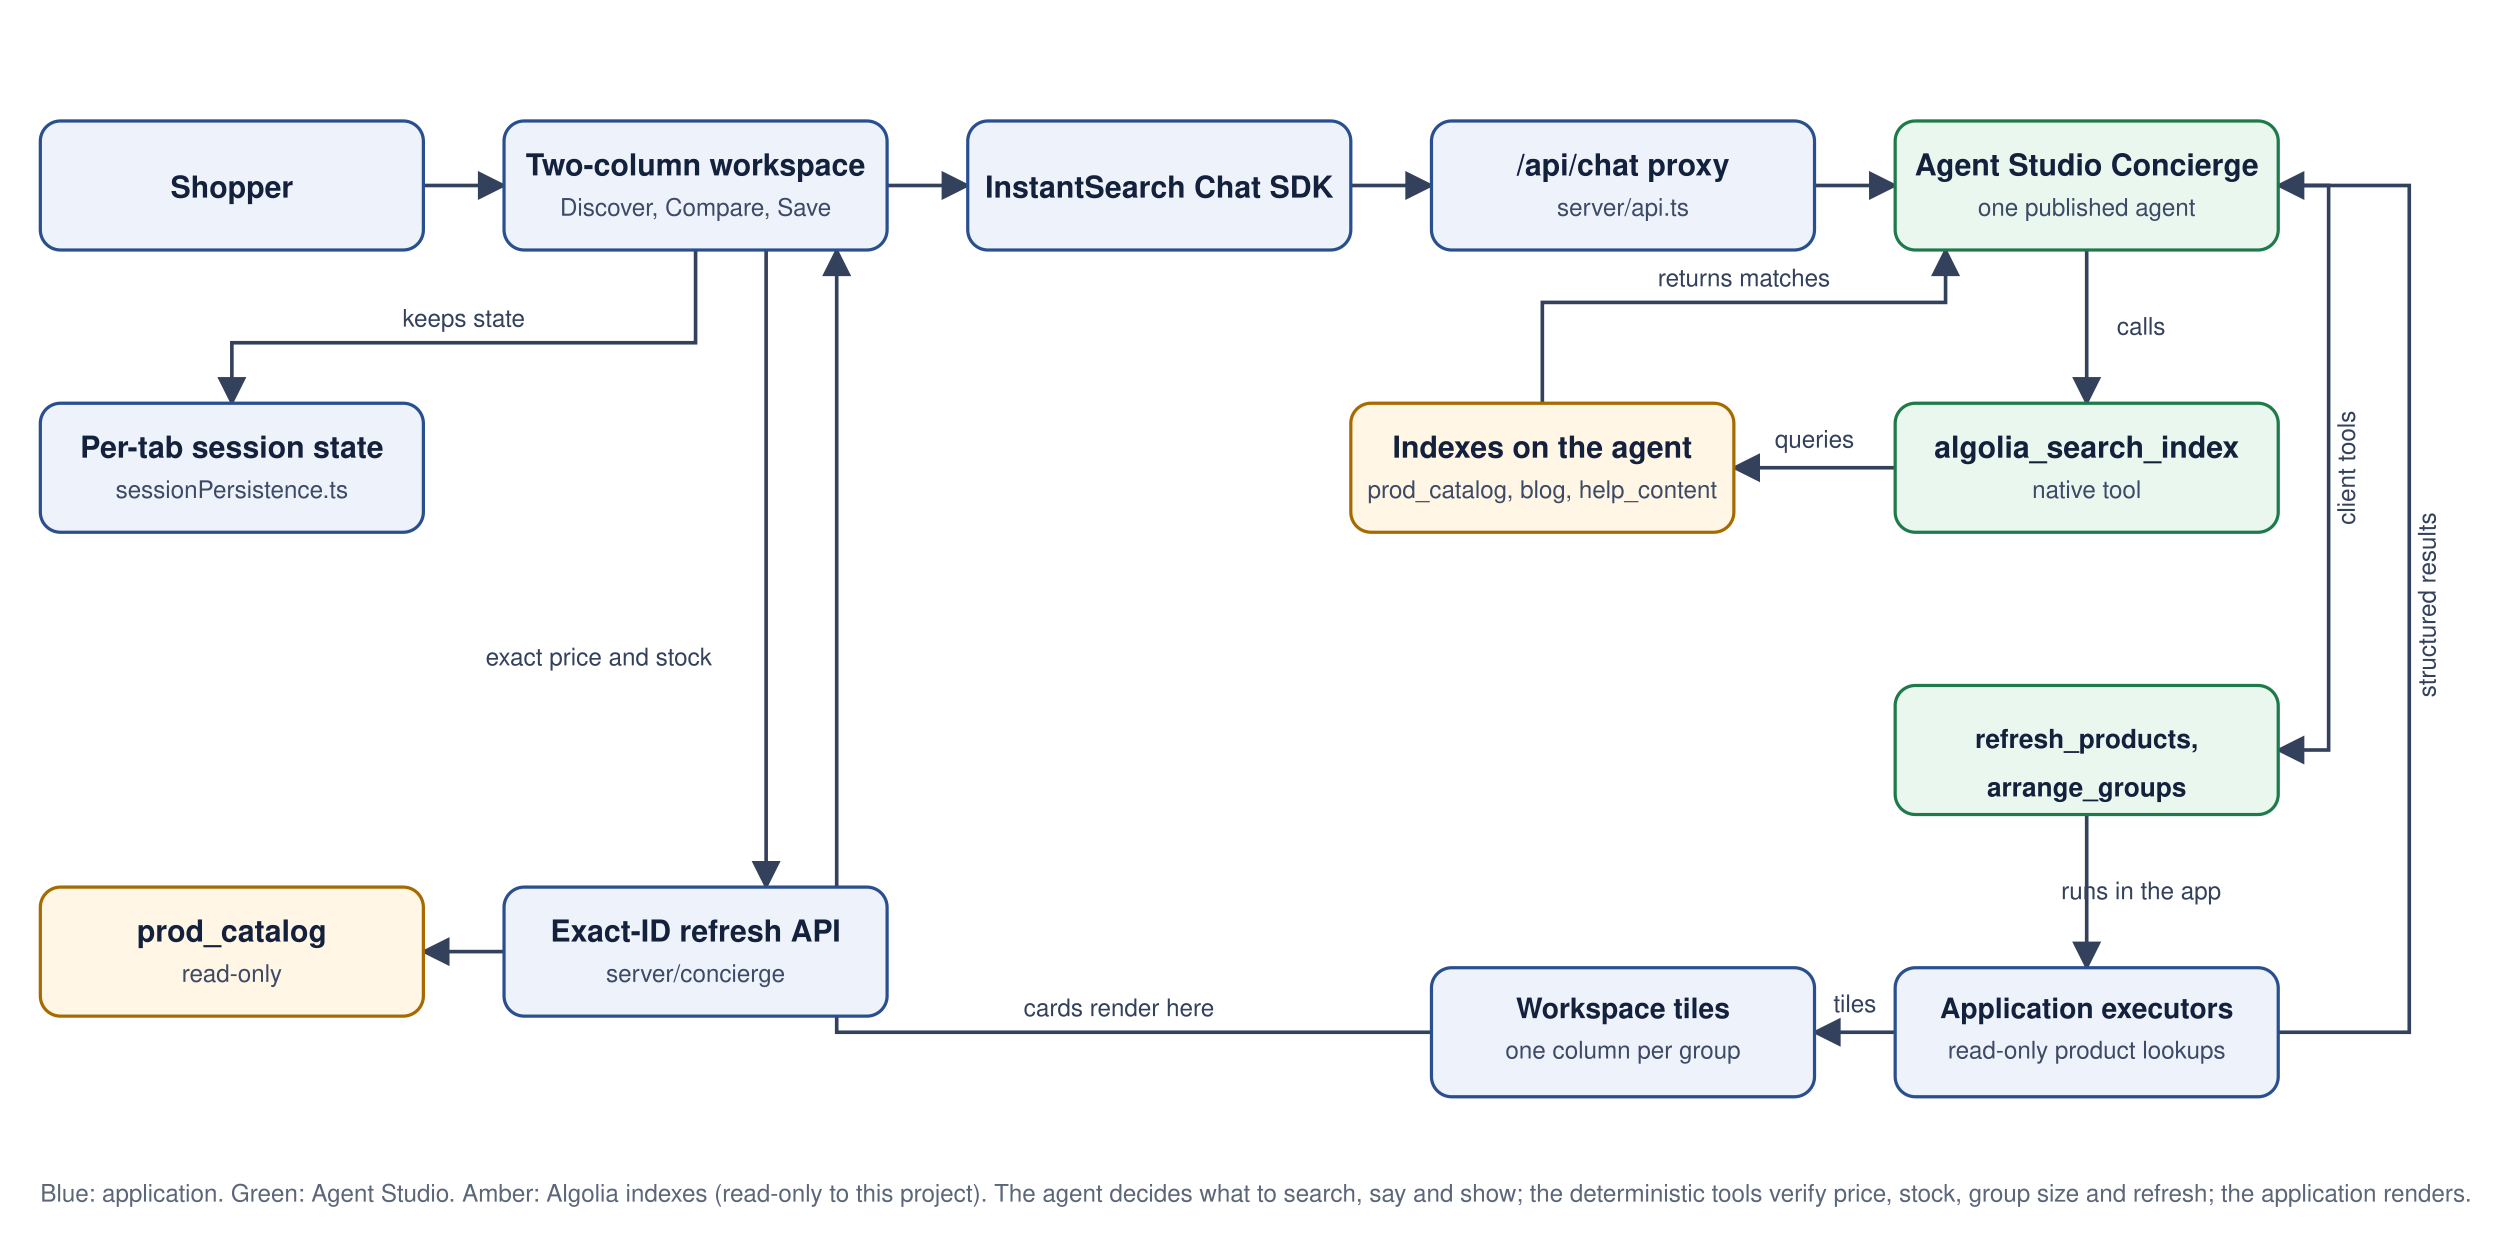
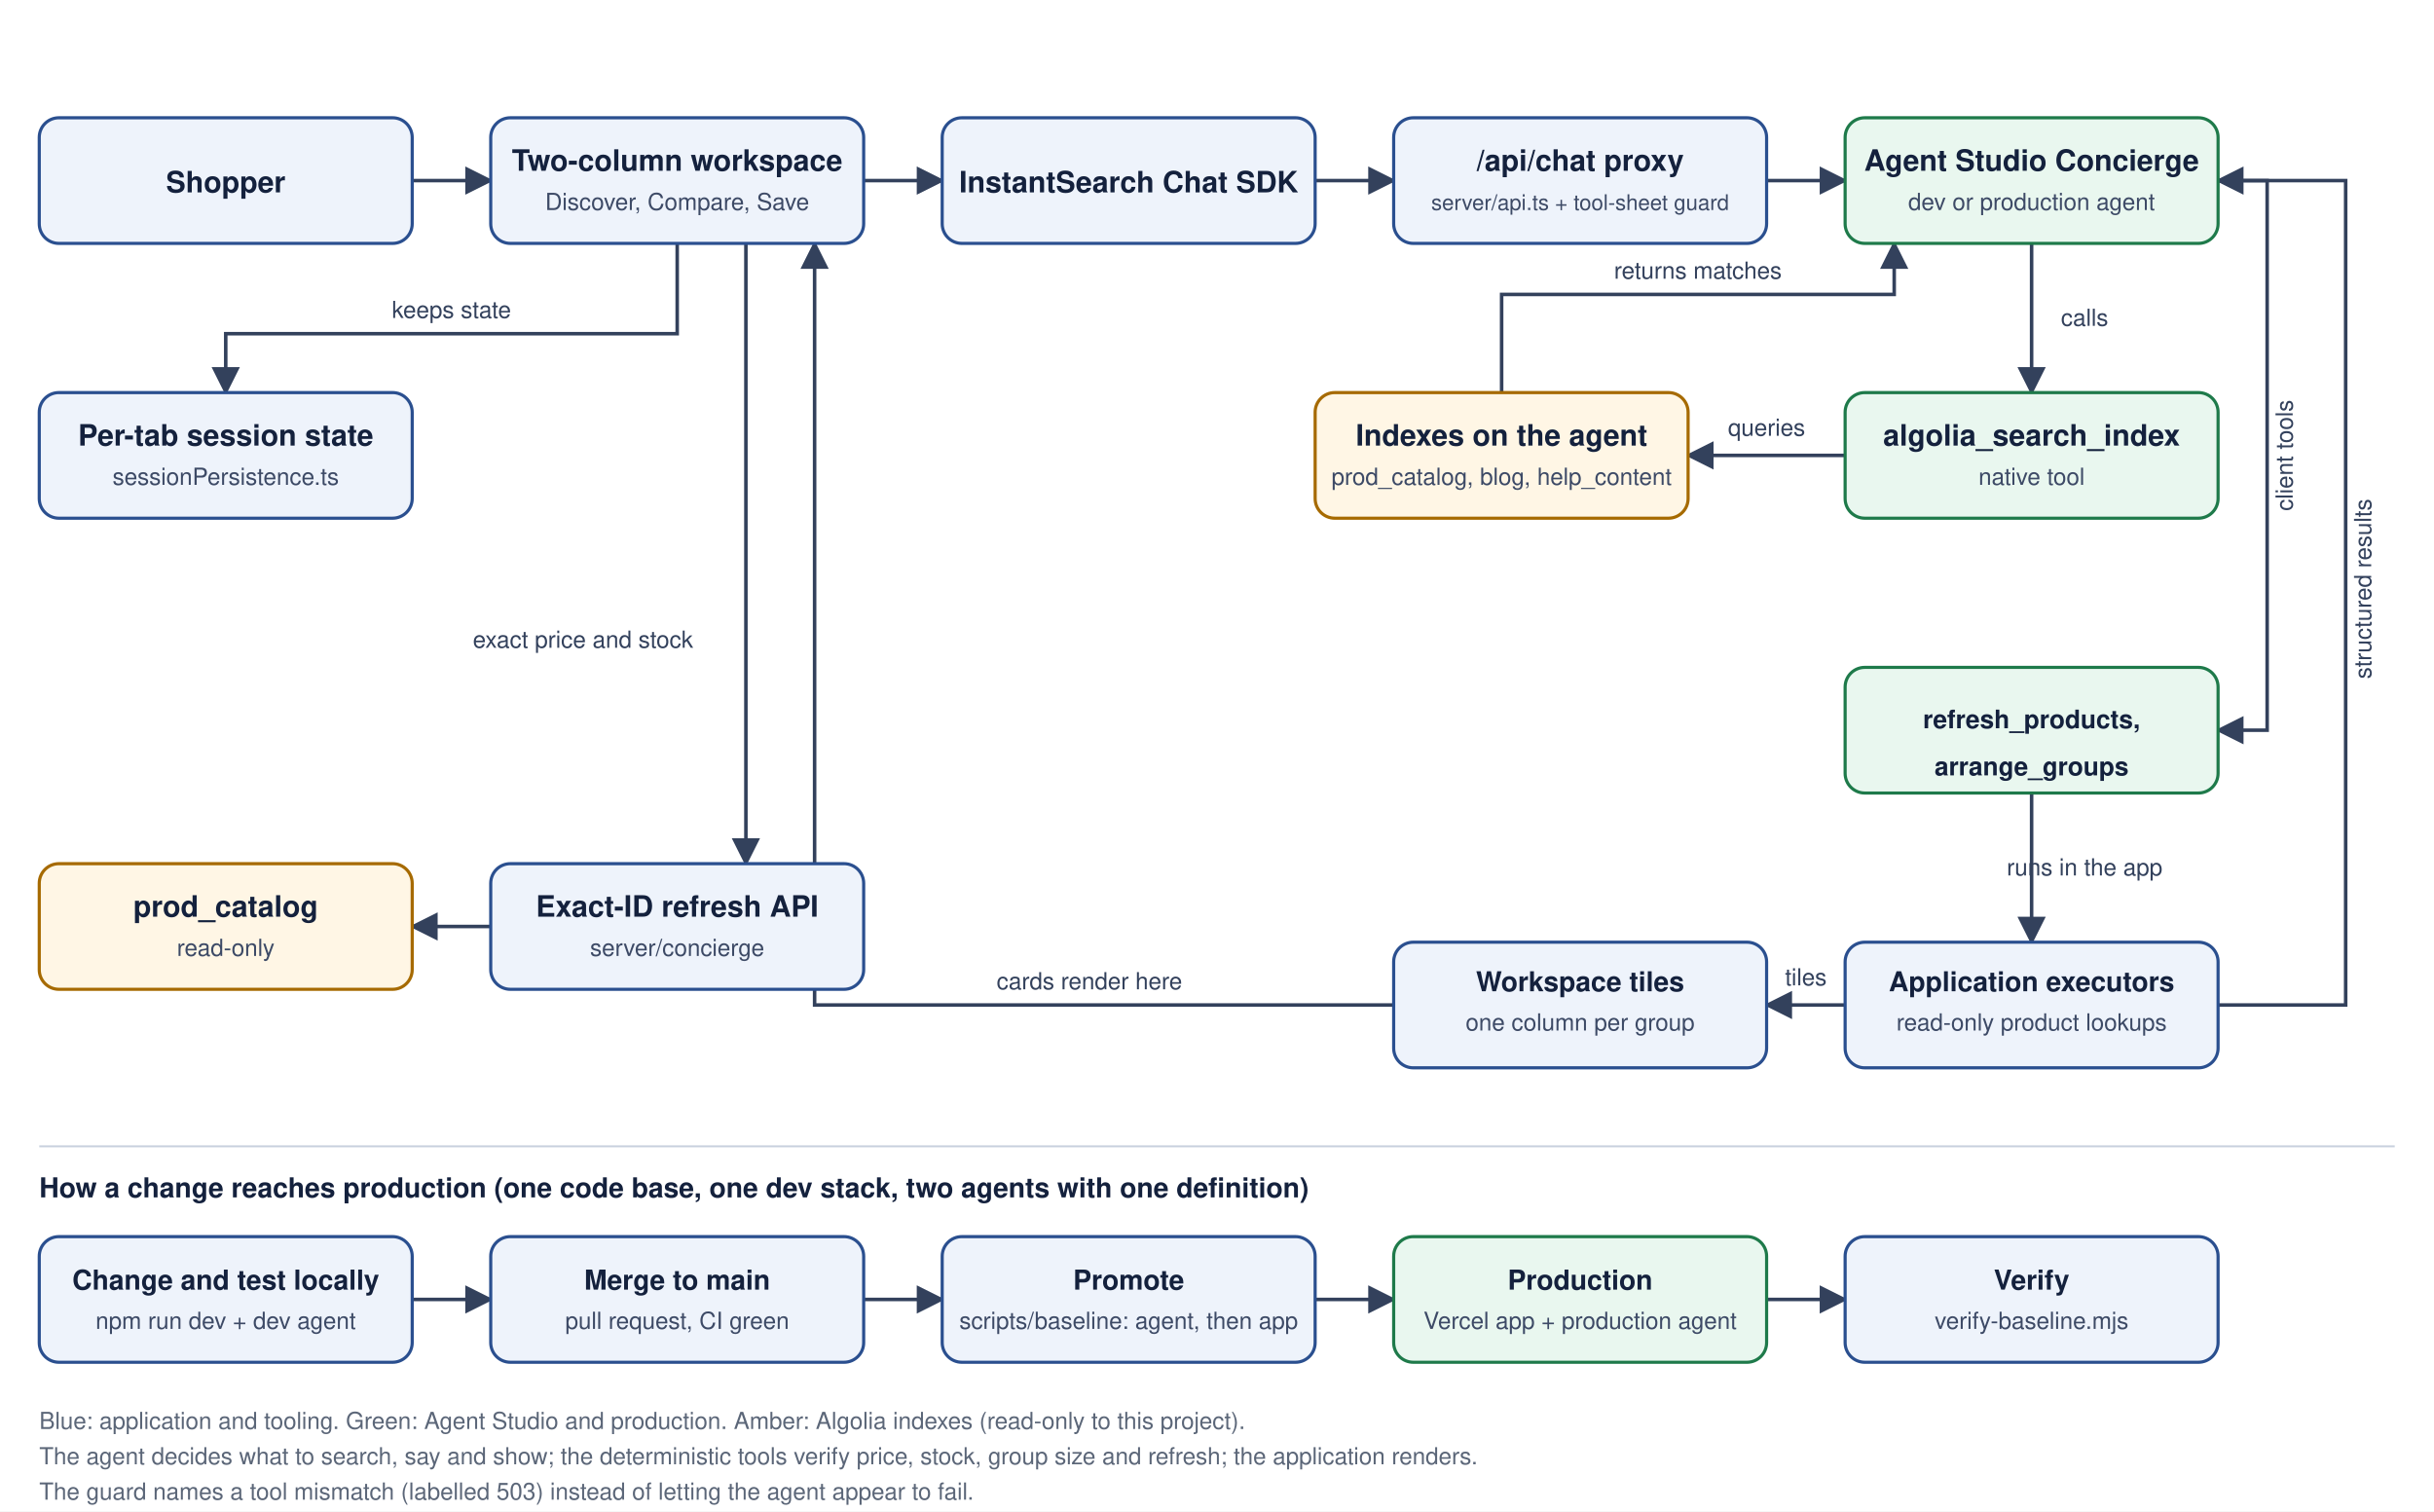
- <svg xmlns="http://www.w3.org/2000/svg" width="1240" height="620" viewBox="0 0 1240 620" font-family="Helvetica, Arial, sans-serif">
+ <svg xmlns="http://www.w3.org/2000/svg" width="1240" height="770" viewBox="0 0 1240 770" font-family="Helvetica, Arial, sans-serif">
  <defs>
    <marker id="ah" viewBox="0 0 10 10" refX="9" refY="5" markerWidth="8" markerHeight="8" orient="auto-start-reverse">
      <path d="M0,0 L10,5 L0,10 z" fill="#33415c" />
    </marker>
  </defs>
-   <rect width="1240" height="620" fill="#ffffff" />
+   <rect width="1240" height="770" fill="#ffffff" />
  <polyline points="210,92 250,92" fill="none" stroke="#33415c" stroke-width="1.8" marker-end="url(#ah)" />
  <polyline points="440,92 480,92" fill="none" stroke="#33415c" stroke-width="1.8" marker-end="url(#ah)" />
  <polyline points="670,92 710,92" fill="none" stroke="#33415c" stroke-width="1.8" marker-end="url(#ah)" />
  <polyline points="900,92 940,92" fill="none" stroke="#33415c" stroke-width="1.8" marker-end="url(#ah)" />
  <polyline points="1035,124 1035,200" fill="none" stroke="#33415c" stroke-width="1.8" marker-end="url(#ah)" />
  <text x="1062" y="166" font-size="12" fill="#33415c" text-anchor="middle">calls</text>
  <polyline points="940,232 860,232" fill="none" stroke="#33415c" stroke-width="1.8" marker-end="url(#ah)" />
  <text x="900" y="222" font-size="12" fill="#33415c" text-anchor="middle">queries</text>
  <polyline points="765,200 765,150 965,150 965,124" fill="none" stroke="#33415c" stroke-width="1.8" marker-end="url(#ah)" />
  <text x="865" y="142" font-size="12" fill="#33415c" text-anchor="middle">returns matches</text>
  <polyline points="1130,92 1155,92 1155,372 1130,372" fill="none" stroke="#33415c" stroke-width="1.8" marker-end="url(#ah)" />
  <text transform="rotate(-90 1168 232)" x="1168" y="232" font-size="12" fill="#33415c" text-anchor="middle">client tools</text>
  <polyline points="1035,404 1035,480" fill="none" stroke="#33415c" stroke-width="1.8" marker-end="url(#ah)" />
  <text x="1062" y="446" font-size="12" fill="#33415c" text-anchor="middle">runs in the app</text>
  <polyline points="1130,512 1195,512 1195,92 1130,92" fill="none" stroke="#33415c" stroke-width="1.8" marker-end="url(#ah)" />
  <text transform="rotate(-90 1208 300)" x="1208" y="300" font-size="12" fill="#33415c" text-anchor="middle">structured results</text>
  <polyline points="940,512 900,512" fill="none" stroke="#33415c" stroke-width="1.8" marker-end="url(#ah)" />
  <text x="920" y="502" font-size="12" fill="#33415c" text-anchor="middle">tiles</text>
  <polyline points="710,512 415,512 415,124" fill="none" stroke="#33415c" stroke-width="1.8" marker-end="url(#ah)" />
  <text x="555" y="504" font-size="12" fill="#33415c" text-anchor="middle">cards render here</text>
  <polyline points="380,124 380,440" fill="none" stroke="#33415c" stroke-width="1.8" marker-end="url(#ah)" />
  <text x="297" y="330" font-size="12" fill="#33415c" text-anchor="middle">exact price and stock</text>
  <polyline points="345,124 345,170 115,170 115,200" fill="none" stroke="#33415c" stroke-width="1.8" marker-end="url(#ah)" />
  <text x="230" y="162" font-size="12" fill="#33415c" text-anchor="middle">keeps state</text>
  <polyline points="250,472 210,472" fill="none" stroke="#33415c" stroke-width="1.8" marker-end="url(#ah)" />
  <rect x="20" y="60" width="190" height="64" rx="10" fill="#eef3fb" stroke="#2a4f8f" stroke-width="1.6" />
  <text x="115" y="98" text-anchor="middle" font-size="15" font-weight="700" fill="#14213d">Shopper</text>
  <rect x="250" y="60" width="190" height="64" rx="10" fill="#eef3fb" stroke="#2a4f8f" stroke-width="1.6" />
  <text x="345" y="87" text-anchor="middle" font-size="15" font-weight="700" fill="#14213d">Two-column workspace</text>
  <text x="345" y="107" text-anchor="middle" font-size="12" fill="#3d4a66">Discover, Compare, Save</text>
  <rect x="480" y="60" width="190" height="64" rx="10" fill="#eef3fb" stroke="#2a4f8f" stroke-width="1.6" />
  <text x="575" y="98" text-anchor="middle" font-size="15" font-weight="700" fill="#14213d">InstantSearch Chat SDK</text>
  <rect x="710" y="60" width="190" height="64" rx="10" fill="#eef3fb" stroke="#2a4f8f" stroke-width="1.6" />
  <text x="805" y="87" text-anchor="middle" font-size="15" font-weight="700" fill="#14213d">/api/chat proxy</text>
-   <text x="805" y="107" text-anchor="middle" font-size="12" fill="#3d4a66">server/api.ts</text>
+   <text x="805" y="107" text-anchor="middle" font-size="11" fill="#3d4a66">server/api.ts + tool-sheet guard</text>
  <rect x="940" y="60" width="190" height="64" rx="10" fill="#e9f7ef" stroke="#1e7a4a" stroke-width="1.6" />
  <text x="1035" y="87" text-anchor="middle" font-size="15" font-weight="700" fill="#14213d">Agent Studio Concierge</text>
-   <text x="1035" y="107" text-anchor="middle" font-size="12" fill="#3d4a66">one published agent</text>
+   <text x="1035" y="107" text-anchor="middle" font-size="12" fill="#3d4a66">dev or production agent</text>
  <rect x="940" y="200" width="190" height="64" rx="10" fill="#e9f7ef" stroke="#1e7a4a" stroke-width="1.6" />
  <text x="1035" y="227" text-anchor="middle" font-size="15" font-weight="700" fill="#14213d">algolia_search_index</text>
  <text x="1035" y="247" text-anchor="middle" font-size="12" fill="#3d4a66">native tool</text>
  <rect x="670" y="200" width="190" height="64" rx="10" fill="#fff6e5" stroke="#a66a00" stroke-width="1.6" />
  <text x="765" y="227" text-anchor="middle" font-size="15" font-weight="700" fill="#14213d">Indexes on the agent</text>
  <text x="765" y="247" text-anchor="middle" font-size="12" fill="#3d4a66">prod_catalog, blog, help_content</text>
  <rect x="940" y="340" width="190" height="64" rx="10" fill="#e9f7ef" stroke="#1e7a4a" stroke-width="1.6" />
  <text x="1035" y="371" text-anchor="middle" font-size="13" font-weight="700" fill="#14213d">refresh_products,</text>
  <text x="1035" y="395" text-anchor="middle" font-size="13" font-weight="700" fill="#14213d">arrange_groups</text>
  <rect x="940" y="480" width="190" height="64" rx="10" fill="#eef3fb" stroke="#2a4f8f" stroke-width="1.6" />
  <text x="1035" y="505" text-anchor="middle" font-size="14" font-weight="700" fill="#14213d">Application executors</text>
  <text x="1035" y="525" text-anchor="middle" font-size="12" fill="#3d4a66">read-only product lookups</text>
  <rect x="710" y="480" width="190" height="64" rx="10" fill="#eef3fb" stroke="#2a4f8f" stroke-width="1.6" />
  <text x="805" y="505" text-anchor="middle" font-size="14" font-weight="700" fill="#14213d">Workspace tiles</text>
  <text x="805" y="525" text-anchor="middle" font-size="12" fill="#3d4a66">one column per group</text>
  <rect x="250" y="440" width="190" height="64" rx="10" fill="#eef3fb" stroke="#2a4f8f" stroke-width="1.6" />
  <text x="345" y="467" text-anchor="middle" font-size="15" font-weight="700" fill="#14213d">Exact-ID refresh API</text>
  <text x="345" y="487" text-anchor="middle" font-size="12" fill="#3d4a66">server/concierge</text>
  <rect x="20" y="440" width="190" height="64" rx="10" fill="#fff6e5" stroke="#a66a00" stroke-width="1.6" />
  <text x="115" y="467" text-anchor="middle" font-size="15" font-weight="700" fill="#14213d">prod_catalog</text>
  <text x="115" y="487" text-anchor="middle" font-size="12" fill="#3d4a66">read-only</text>
  <rect x="20" y="200" width="190" height="64" rx="10" fill="#eef3fb" stroke="#2a4f8f" stroke-width="1.6" />
  <text x="115" y="227" text-anchor="middle" font-size="15" font-weight="700" fill="#14213d">Per-tab session state</text>
  <text x="115" y="247" text-anchor="middle" font-size="12" fill="#3d4a66">sessionPersistence.ts</text>
-   <text x="20" y="596" font-size="12" fill="#5b6678">Blue: application. Green: Agent Studio. Amber: Algolia indexes (read-only to this project). The agent decides what to search, say and show; the deterministic tools verify price, stock, group size and refresh; the application renders.</text>
+   <line x1="20" y1="584" x2="1220" y2="584" stroke="#c9d1de" stroke-width="1" />
+   <text x="20" y="610" font-size="14" font-weight="700" fill="#14213d">How a change reaches production (one code base, one dev stack, two agents with one definition)</text>
+   <polyline points="210,662 250,662" fill="none" stroke="#33415c" stroke-width="1.8" marker-end="url(#ah)" />
+   <polyline points="440,662 480,662" fill="none" stroke="#33415c" stroke-width="1.8" marker-end="url(#ah)" />
+   <polyline points="670,662 710,662" fill="none" stroke="#33415c" stroke-width="1.8" marker-end="url(#ah)" />
+   <polyline points="900,662 940,662" fill="none" stroke="#33415c" stroke-width="1.8" marker-end="url(#ah)" />
+   <rect x="20" y="630" width="190" height="64" rx="10" fill="#eef3fb" stroke="#2a4f8f" stroke-width="1.6" />
+   <text x="115" y="657" text-anchor="middle" font-size="14" font-weight="700" fill="#14213d">Change and test locally</text>
+   <text x="115" y="677" text-anchor="middle" font-size="12" fill="#3d4a66">npm run dev + dev agent</text>
+   <rect x="250" y="630" width="190" height="64" rx="10" fill="#eef3fb" stroke="#2a4f8f" stroke-width="1.6" />
+   <text x="345" y="657" text-anchor="middle" font-size="14" font-weight="700" fill="#14213d">Merge to main</text>
+   <text x="345" y="677" text-anchor="middle" font-size="12" fill="#3d4a66">pull request, CI green</text>
+   <rect x="480" y="630" width="190" height="64" rx="10" fill="#eef3fb" stroke="#2a4f8f" stroke-width="1.6" />
+   <text x="575" y="657" text-anchor="middle" font-size="14" font-weight="700" fill="#14213d">Promote</text>
+   <text x="575" y="677" text-anchor="middle" font-size="12" fill="#3d4a66">scripts/baseline: agent, then app</text>
+   <rect x="710" y="630" width="190" height="64" rx="10" fill="#e9f7ef" stroke="#1e7a4a" stroke-width="1.6" />
+   <text x="805" y="657" text-anchor="middle" font-size="14" font-weight="700" fill="#14213d">Production</text>
+   <text x="805" y="677" text-anchor="middle" font-size="12" fill="#3d4a66">Vercel app + production agent</text>
+   <rect x="940" y="630" width="190" height="64" rx="10" fill="#eef3fb" stroke="#2a4f8f" stroke-width="1.6" />
+   <text x="1035" y="657" text-anchor="middle" font-size="14" font-weight="700" fill="#14213d">Verify</text>
+   <text x="1035" y="677" text-anchor="middle" font-size="12" fill="#3d4a66">verify-baseline.mjs</text>
+   <text x="20" y="728" font-size="12" fill="#5b6678">Blue: application and tooling. Green: Agent Studio and production. Amber: Algolia indexes (read-only to this project).</text>
+   <text x="20" y="746" font-size="12" fill="#5b6678">The agent decides what to search, say and show; the deterministic tools verify price, stock, group size and refresh; the application renders.</text>
+   <text x="20" y="764" font-size="12" fill="#5b6678">The guard names a tool mismatch (labelled 503) instead of letting the agent appear to fail.</text>
</svg>
